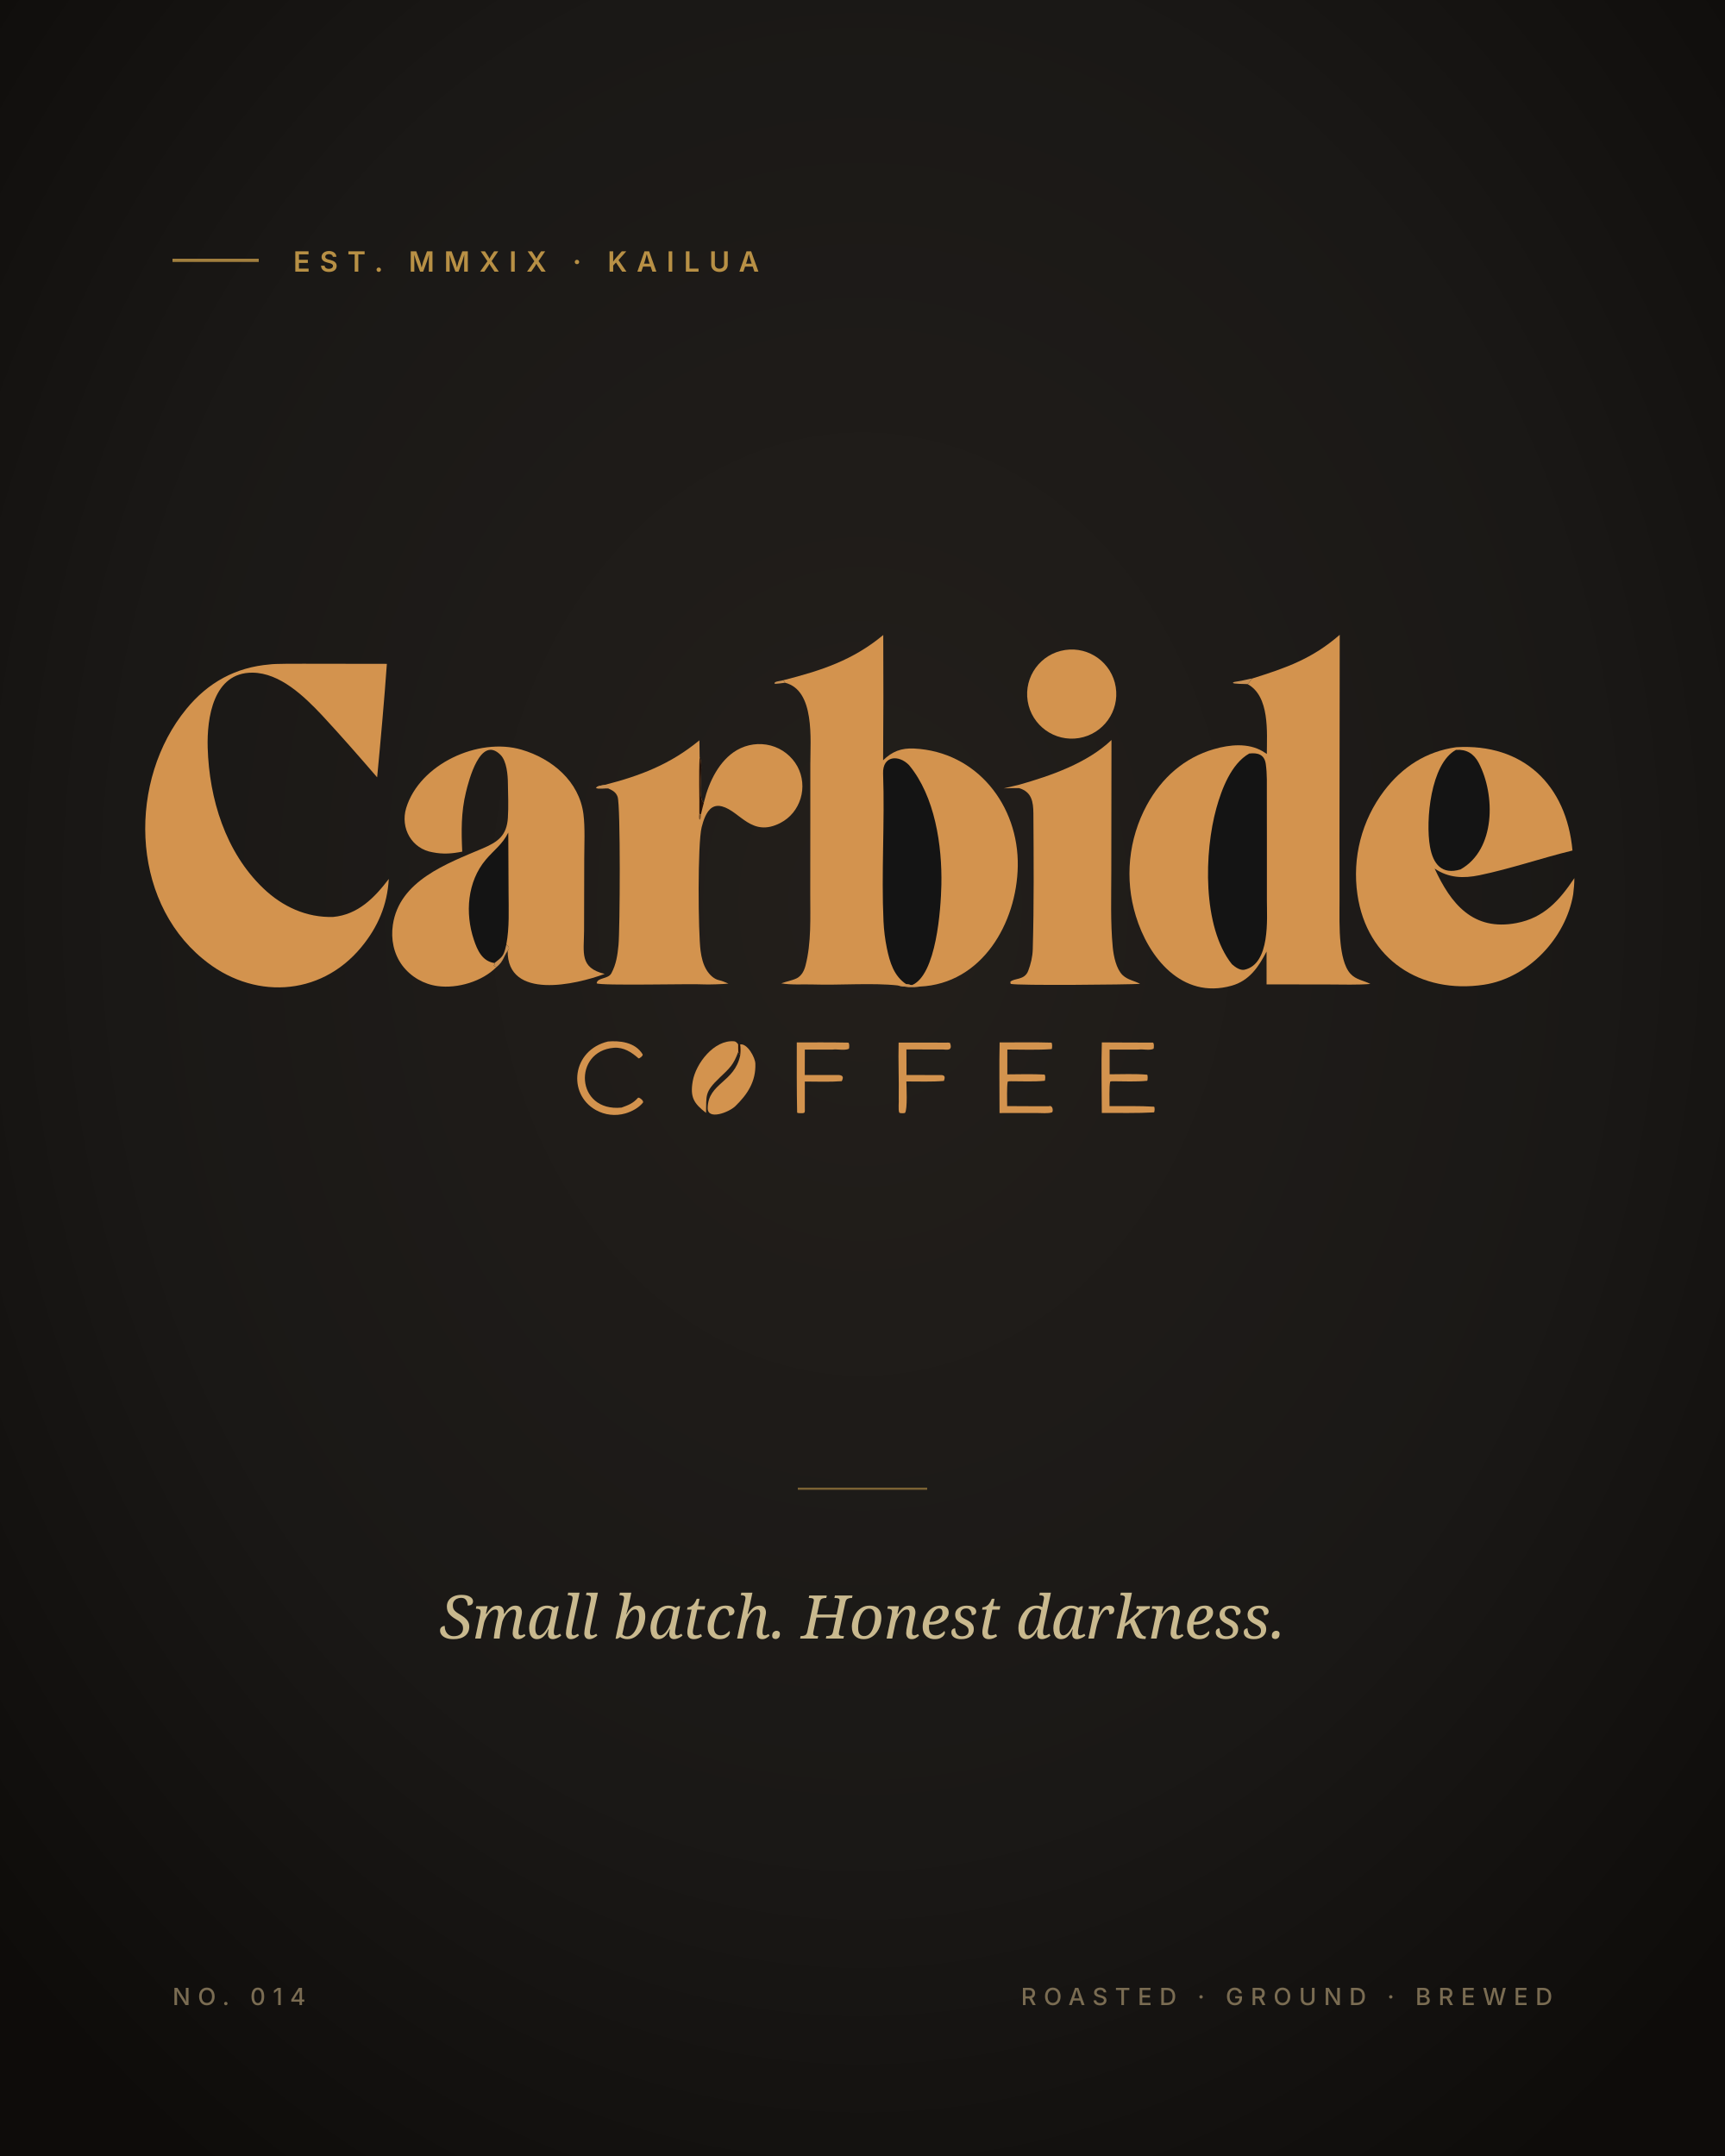
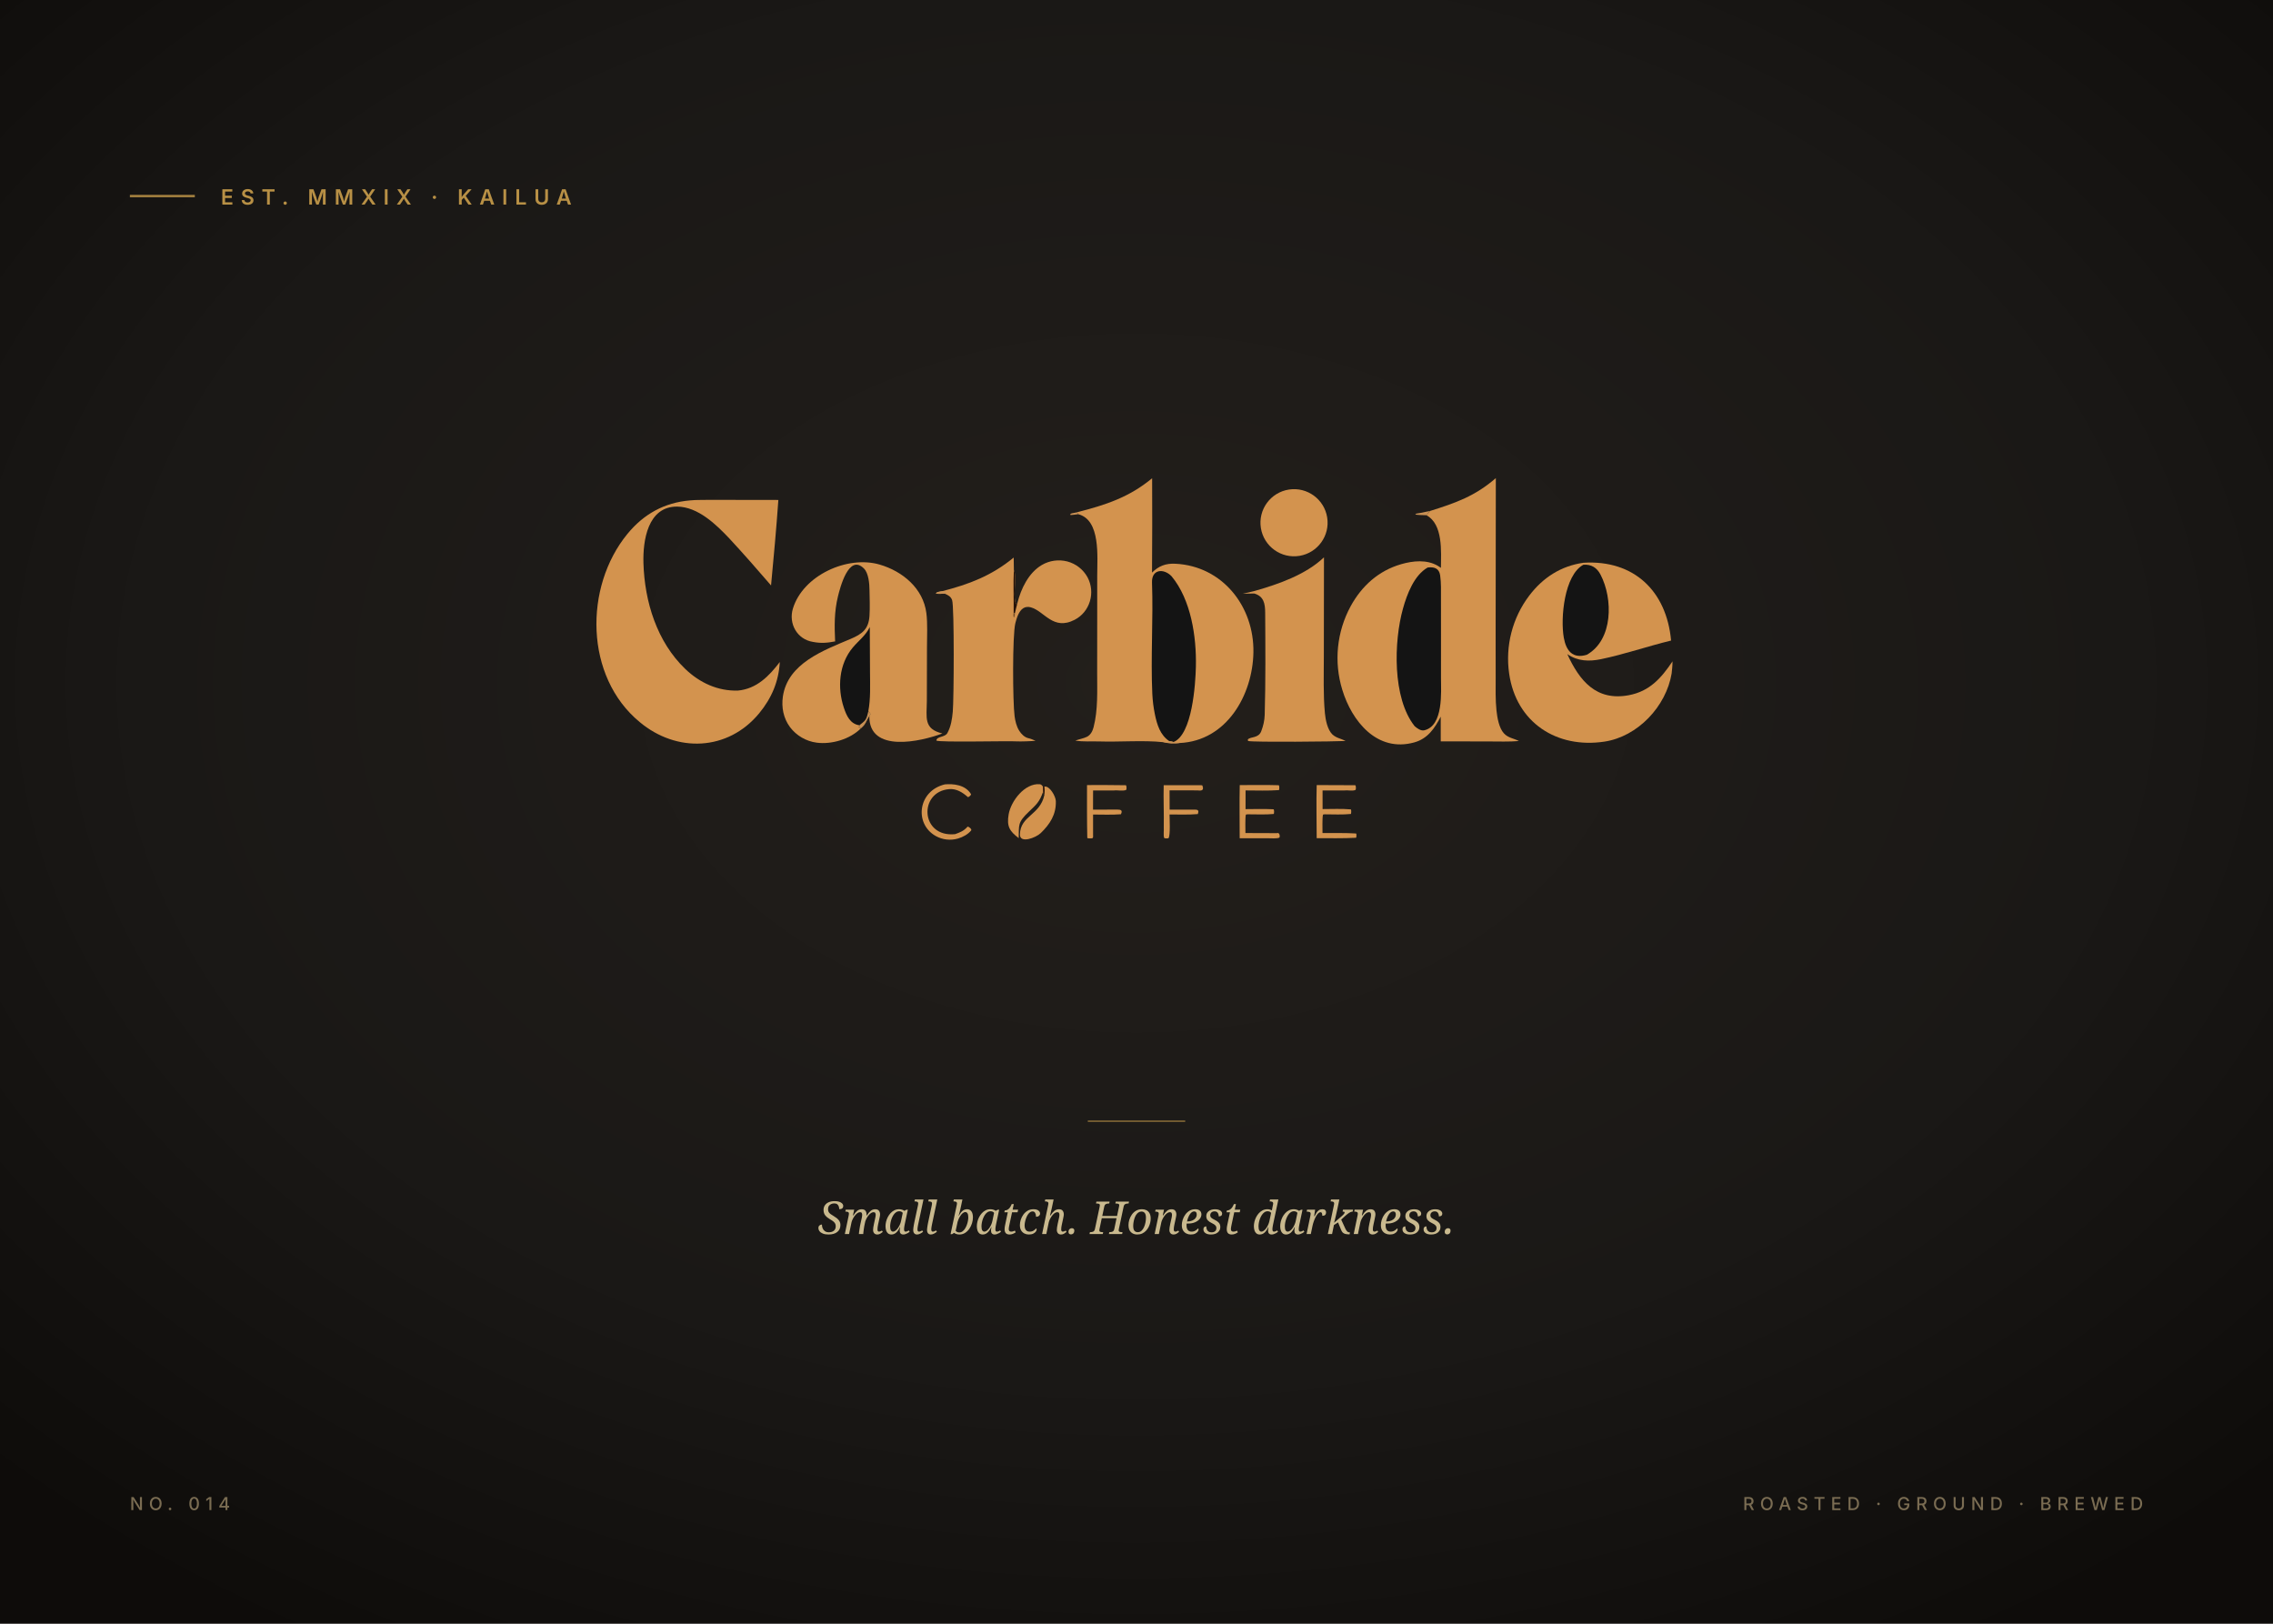
- <svg xmlns="http://www.w3.org/2000/svg" viewBox="0 0 800 1000" preserveAspectRatio="xMidYMid slice" role="img" aria-label="Carbide Coffee — concept brand vignette with official wordmark">
+ <svg xmlns="http://www.w3.org/2000/svg" viewBox="-300 0 1400 1000" preserveAspectRatio="xMidYMid meet" role="img" aria-label="Carbide Coffee — concept brand vignette with official wordmark">
  <defs>
    <radialGradient id="cb-vignette" cx="50%" cy="42%" r="70%">
      <stop offset="0%" stop-color="#231F1B" />
      <stop offset="62%" stop-color="#1A1816" />
      <stop offset="100%" stop-color="#0E0C0A" />
    </radialGradient>
  </defs>
-   <rect width="800" height="1000" fill="url(#cb-vignette)" />
-   <g transform="translate(80,120)">
+   <rect x="-300" width="1400" height="1000" fill="url(#cb-vignette)" />
+   <g transform="translate(-220,120)">
    <rect width="40" height="1.5" fill="#B89045" opacity="0.85" />
    <text x="56" y="6" font-family="'Inter','Helvetica Neue',Arial,sans-serif" font-size="13" letter-spacing="4.4" fill="#B89045" font-weight="600">EST. MMXIX · KAILUA</text>
  </g>
  <g transform="translate(-43.2,-36.3) scale(0.432)">
    <path d="M 1444.43 812.477 C 1480.9 801.018 1508.57 791.41 1538.24 765.605 L 1537.98 986.188 L 1538.03 1050.01 C 1538.02 1065.21 1537.56 1082.03 1539.18 1096.98 C 1540.27 1107.14 1542.73 1121.81 1549.75 1129.48 C 1555.92 1136.2 1563.79 1136.54 1571.14 1140.45 C 1557.84 1141.6 1541.29 1141.06 1527.6 1141.03 L 1459.71 1140.91 L 1459.69 1105.65 C 1451.09 1122.35 1441.07 1137.08 1422.1 1142.37 C 1368.62 1157.3 1332.74 1111.64 1319.34 1067.41 C 1307.13 1027.73 1311.41 984.794 1331.23 948.305 C 1347.1 919.247 1371.11 897.615 1403.28 888.329 C 1420.18 883.45 1439.78 881.427 1455.61 890.693 C 1457.11 891.583 1458.56 892.537 1459.98 893.552 C 1460.1 870.218 1463.24 831.431 1439.31 818.556 C 1440.9 817.572 1441.88 814.834 1444.43 812.477 z" fill="rgb(211,147,78)" />
    <path d="M 1441.1 893.064 C 1450.14 891.977 1457.41 894.013 1458.86 904.286 C 1460.41 915.28 1459.99 926.47 1460.01 937.559 L 1460.06 988.561 L 1460.05 1050.94 C 1460.03 1069.66 1463.96 1118.88 1436.08 1125.17 C 1431.3 1126.24 1425.98 1122.32 1422.48 1119.25 C 1390.54 1079.04 1392.77 998.505 1405.86 951.595 C 1411.54 931.228 1421.76 903.996 1441.1 893.064 z" fill="rgb(20,20,20)" />
    <path d="M 941.065 814.31 C 981.381 804.036 1015.49 793.078 1048.21 765.793 C 1048.45 810.631 1048.4 855.47 1048.06 900.308 C 1057.79 890.821 1067.52 887 1081.45 887.702 C 1148.74 891.089 1193.75 948.804 1192.62 1014.02 C 1191.57 1074.95 1154.36 1140.32 1087.33 1143.28 C 1079.75 1144.24 1071.03 1143.83 1063.58 1142.04 C 1036.57 1139.1 1001.04 1141.95 973.192 1141.03 C 961.784 1140.65 950.092 1141.72 938.68 1139.82 C 944.315 1137.72 950.345 1136.83 955.479 1134.3 C 960.709 1131.49 963.32 1126.17 964.736 1120.72 C 971.141 1096.03 969.811 1069.19 969.836 1043.82 L 969.899 967.78 L 969.916 904.483 C 969.914 877.989 975.041 825.275 942.844 817.061 L 941.065 814.31 z" fill="rgb(211,147,78)" />
    <path d="M 1072.88 1140.73 C 1059.57 1131.92 1055.17 1117.04 1052.07 1102.02 C 1050.15 1092.57 1048.95 1082.98 1048.48 1073.35 C 1046.05 1021.23 1049.93 966.927 1048.04 914.566 C 1047.34 895.164 1064.88 894.082 1075.9 905.509 C 1103.76 939.068 1111.51 991.824 1110.6 1034.19 C 1110.05 1059.63 1105.33 1131.31 1078.75 1141.82 C 1076.17 1141.14 1075.5 1140.86 1072.88 1140.73 z" fill="rgb(20,20,20)" />
    <path d="M 1072.88 1140.73 C 1075.5 1140.86 1076.17 1141.14 1078.75 1141.82 C 1081.42 1142.88 1084.37 1142.91 1087.33 1143.28 C 1079.75 1144.24 1071.03 1143.83 1063.58 1142.04 C 1067.24 1141.74 1069.85 1142.49 1072.88 1140.73 z" fill="rgb(200,144,84)" />
    <path d="M 1663.22 886.291 C 1735.21 881.912 1781.68 926.708 1788.12 997.196 C 1755.28 1005.16 1721.47 1016.86 1688.21 1023.73 C 1670.98 1027.28 1655.09 1026.77 1640.14 1016.57 C 1657.49 1054.39 1681.38 1083.96 1728.01 1075.08 C 1757.6 1069.45 1774.13 1050.72 1790.14 1026.84 C 1790.14 1033.18 1789.58 1037.93 1788.89 1044.22 C 1781.06 1090.99 1740.74 1134.06 1693.18 1141.27 C 1625.07 1151.6 1567.29 1114.08 1557.25 1044.41 C 1551.51 1004.96 1561.84 964.852 1585.92 933.077 C 1605.45 907.401 1631.12 890.818 1663.22 886.291 z" fill="rgb(211,147,78)" />
    <path d="M 1663.02 889.163 C 1674.24 888.309 1682.22 893.093 1687.5 903.186 C 1705.51 937.605 1705.65 996.328 1667.88 1017.5 C 1647.84 1023.55 1638.46 1011.72 1635.14 993.073 C 1630.2 965.3 1635.81 903.91 1663.02 889.163 z" fill="rgb(20,20,20)" />
    <path d="M 596.233 998.394 C 585.108 1000.6 575.748 1001.34 564.542 999.106 C 542.027 995.516 529.518 973.077 536.057 951.572 C 550.413 904.359 613.618 875.413 659.741 888.885 C 692.692 898.51 721.809 922.91 726.335 958.066 C 728.206 972.6 727.227 991.594 727.201 1006.36 L 727.021 1083.41 C 726.876 1107.01 721.948 1123.08 749.135 1129.68 C 718.812 1141.09 644.324 1158.33 645.006 1104.74 C 640.383 1111.38 640.633 1115.92 632.973 1122.34 C 617.743 1137.79 591.166 1145.63 569.878 1142.76 C 554.773 1140.75 541.1 1132.78 531.901 1120.63 C 522.533 1108 519.502 1092.3 521.75 1077.03 C 528.698 1029.58 579.729 1011.24 618.225 994.91 C 634.598 987.967 644.025 981.094 645.228 962.046 C 646.006 949.725 645.465 937.654 645.252 925.303 C 645.206 916.327 643.986 901.177 637.351 894.524 C 615.63 872.741 603.187 922.438 600.278 934.26 C 594.865 956.255 595.241 976.884 596.233 998.394 z" fill="rgb(211,147,78)" />
    <path d="M 630.817 1118.01 C 617.679 1116.07 612.502 1104.38 608.706 1093 C 599.165 1064.59 601.617 1030.68 621.454 1007.11 C 630.17 996.754 639.432 990.582 645.657 977.942 L 645.969 1042.25 C 646.039 1060.5 646.972 1080.34 643.535 1098.12 C 645.879 1100.19 647.909 1101.95 645.006 1104.74 C 640.383 1111.38 640.633 1115.92 632.973 1122.34 C 632.801 1122.25 629.727 1120.86 629.658 1120.51 C 631.104 1119.59 631.648 1119.54 630.817 1118.01 z" fill="rgb(20,20,20)" />
    <path d="M 643.535 1098.12 C 645.879 1100.19 647.909 1101.95 645.006 1104.74 C 640.383 1111.38 640.633 1115.92 632.973 1122.34 C 632.801 1122.25 629.727 1120.86 629.658 1120.51 C 631.104 1119.59 631.648 1119.54 630.817 1118.01 C 638.58 1111.75 640.66 1111.12 643.139 1099.83 L 643.535 1098.12 z" fill="rgb(200,144,84)" />
    <path d="M 389.517 797.402 C 394.823 796.518 418.986 796.686 425.719 796.646 L 515.309 796.778 C 512.514 836.403 508.641 879.108 504.879 918.63 C 485.696 896.336 465.795 873.641 445.734 851.999 C 426.74 831.869 400.682 806.45 370.98 806.244 C 328.919 805.953 322.001 854.95 322.955 886.82 C 324.599 941.735 342.123 998.959 382.591 1037.71 C 403.229 1057.47 428.981 1069.37 457.652 1068.52 C 484.309 1066.03 502.017 1047.99 517.384 1027.73 C 515.763 1055.79 505.698 1079.34 487.978 1100.85 C 443.457 1154.89 370.256 1157.5 317.587 1113.39 C 239.218 1048.81 237.919 921.015 300.109 845.155 C 323.455 816.678 352.991 800.456 389.517 797.402 z" fill="rgb(211,147,78)" />
    <path d="M 850.838 878.892 C 850.875 884.874 850.961 890.856 851.095 896.837 C 856.16 906.355 847.747 940.55 855.603 945.971 C 855.751 945.28 855.909 944.591 856.078 943.905 C 861.119 923.441 872.116 900.516 890.982 889.469 C 901.992 883.044 915.102 881.25 927.434 884.482 C 939.682 887.762 950.052 895.916 956.128 907.045 C 961.755 917.602 962.94 929.967 959.42 941.401 C 955.947 952.732 948.362 962.111 937.813 967.571 C 906.802 983.622 894.601 954.993 875.045 949.797 C 871.386 948.824 867.627 949.062 864.389 951.141 C 858.146 955.149 855.005 965.276 853.249 972.213 C 848.807 989.76 849.46 1085.31 852.109 1104.98 C 853.075 1112.16 854.813 1119.55 858.699 1125.75 C 861.63 1130.43 866.286 1135.19 871.834 1136.41 C 875.408 1137.19 878.657 1138.68 882.017 1140.09 C 877.062 1140.69 859.781 1141.25 855.643 1140.94 C 843.779 1140.05 744.061 1142.63 740.536 1139.74 C 741.272 1133.39 752.825 1135.45 756.268 1129.1 C 761.513 1119.42 762.924 1109.57 763.97 1098.8 C 765.589 1082.12 766.285 948.938 763.036 939.576 C 761.227 934.362 757.403 932.55 752.732 930.43 C 750.411 930.269 740.454 931.206 740.04 929.978 C 740.872 927.801 746.273 927.313 748.567 926.893 C 787.505 916.918 819.428 904.751 850.838 878.892 z" fill="rgb(211,147,78)" />
    <path d="M 851.095 896.837 C 856.16 906.355 847.747 940.55 855.603 945.971 C 854.507 950.241 853.539 953.59 852.601 958.02 C 852.12 958.259 851.988 958.41 851.541 958.397 C 851.094 958.064 851.11 957.887 850.776 957.253 C 851.018 938.636 850.07 914.778 851.095 896.837 z" fill="rgb(38,18,8)" />
    <path d="M 752.732 930.43 C 750.411 930.269 740.454 931.206 740.04 929.978 C 740.872 927.801 746.273 927.313 748.567 926.893 C 749.47 927.007 754.923 927.311 755.433 927.692 C 755.666 928.682 753.41 929.892 752.732 930.43 z" fill="rgb(200,144,84)" />
    <path d="M 850.776 957.253 C 851.11 957.887 851.094 958.064 851.541 958.397 C 851.988 958.41 852.12 958.259 852.601 958.02 C 852.499 959.023 852.428 963.732 851.279 964.092 C 849.794 963.584 850.501 958.408 850.776 957.253 z" fill="rgb(118,78,40)" />
    <path d="M 1194.16 926.543 C 1228.23 916.869 1267.27 903.306 1293.22 878.552 L 1293.03 1019.48 C 1293.02 1046.13 1292.04 1074.52 1294.58 1101.07 C 1295.5 1110.6 1298.28 1124.21 1305.16 1130.98 C 1311.1 1136.42 1317.08 1136.64 1323.96 1140.39 C 1311.74 1141.18 1192.37 1142.37 1185 1140.38 L 1184.58 1138.27 C 1188.55 1133.82 1199.86 1136.88 1203.83 1126.34 C 1206.66 1118.83 1208.47 1111.34 1208.71 1103.24 C 1210.09 1054.76 1209.69 1006.04 1209.39 957.54 C 1209.31 944.546 1207.46 934.215 1193.98 930.179 C 1188.82 930.051 1182.68 930.347 1177.45 930.479 L 1194.16 926.543 z" fill="rgb(211,147,78)" />
    <path d="M 1243.44 781.909 C 1269.41 778.021 1293.67 795.788 1297.79 821.722 C 1301.92 847.657 1284.37 872.07 1258.48 876.431 C 1232.24 880.849 1207.44 863.026 1203.26 836.755 C 1199.09 810.484 1217.14 785.847 1243.44 781.909 z" fill="rgb(211,147,78)" />
    <path d="M 894.621 1205.37 C 902.278 1204.06 910.712 1219.36 910.91 1226 C 911.569 1245.21 902.415 1259.07 889.371 1271.69 C 882.434 1278.4 859.391 1287.14 859.724 1273.52 C 860.382 1246.62 888.451 1246.46 894.66 1217.14 L 892.59 1213.19 C 892.463 1210.43 892.401 1208.07 892.448 1205.32 L 894.621 1205.37 z" fill="rgb(211,147,78)" />
    <path d="M 892.448 1205.32 L 894.621 1205.37 C 895.134 1209.88 895.101 1212.62 894.66 1217.14 L 892.59 1213.19 C 892.463 1210.43 892.401 1208.07 892.448 1205.32 z" fill="rgb(38,18,8)" />
    <path d="M 857.965 1278.9 C 844.98 1268.84 840.676 1262.22 843.651 1244.99 C 846.963 1225.81 866.647 1200.22 888.045 1202.03 C 890.072 1202.2 891.384 1203.82 892.448 1205.32 C 892.401 1208.07 892.463 1210.43 892.59 1213.19 C 887.542 1227.33 883.236 1230.96 872.552 1241.11 C 855.937 1256.88 858.565 1260.27 857.965 1278.9 z" fill="rgb(211,147,78)" />
    <path d="M 1173.13 1203.24 C 1191.58 1203.35 1210.17 1202.85 1228.57 1203.45 C 1229.93 1203.5 1229.66 1210.35 1228.92 1210.41 C 1213.76 1211.55 1196.83 1210.91 1181.42 1210.87 L 1181.4 1237.54 C 1194.51 1237.41 1208.05 1237.09 1221.07 1237.72 C 1222.61 1237.79 1222.21 1244.35 1221.49 1244.43 C 1210.31 1245.57 1197.14 1244.92 1185.75 1244.92 C 1184.78 1244.92 1181.93 1244.82 1181.77 1245.6 C 1180.75 1250.48 1181.24 1267.15 1181.24 1271.6 C 1196.12 1271.56 1211.11 1271.89 1225.97 1271.76 C 1230.55 1270.03 1230.79 1277.7 1229.41 1278.26 C 1225.59 1279.8 1217.49 1279 1212.83 1279.02 C 1199.6 1279.07 1186.3 1279.01 1173.04 1279.06 C 1173.1 1254.3 1172.55 1227.8 1173.13 1203.24 z" fill="rgb(211,147,78)" />
    <path d="M 1282.85 1203.21 C 1301.1 1203.42 1319.36 1203.29 1337.58 1203.43 C 1339.17 1203.44 1338.9 1209.82 1338.24 1210.13 C 1334.07 1212.12 1326.89 1210.22 1322.23 1210.91 C 1311.91 1211.02 1301.54 1210.88 1291.21 1210.92 L 1291.24 1237.45 C 1304.12 1237.43 1318.79 1236.76 1331.46 1237.89 C 1332.47 1238.55 1332.11 1244.36 1331.48 1244.43 C 1320.67 1245.62 1305.58 1244.99 1294.75 1244.93 C 1293.98 1244.95 1291.95 1244.92 1291.78 1245.58 C 1290.66 1249.93 1291.13 1267.42 1291.13 1271.63 C 1306.85 1271.71 1323.3 1271.29 1338.85 1272.24 C 1339.91 1272.31 1339.66 1278.31 1338.76 1278.36 C 1320.56 1279.36 1301.26 1278.9 1282.83 1278.95 C 1282.8 1254.74 1282.13 1227.14 1282.85 1203.21 z" fill="rgb(211,147,78)" />
    <path d="M 752.673 1202.25 C 764.442 1201.24 781.743 1202.53 789.918 1216.06 C 790.693 1217.34 786.279 1221.02 785.423 1220.28 C 778.157 1213.88 769.505 1208.15 758.996 1209 C 714.979 1212.53 717.656 1278.18 767.27 1273.2 C 774.744 1270.44 779.386 1268.87 784.928 1262.68 C 785.851 1261.64 791.76 1265.98 790.163 1267.95 C 785.624 1273.54 778.205 1277.48 771.385 1279.46 C 760.724 1282.56 749.264 1281.24 739.588 1275.8 C 708.756 1258.41 714.156 1211.45 752.673 1202.25 z" fill="rgb(211,147,78)" />
    <path d="M 955.375 1203.21 C 973.737 1203.24 992.207 1203.05 1010.54 1203.46 C 1012.11 1203.49 1011.81 1209.84 1011.23 1210.1 C 1006.66 1212.22 998.831 1210.21 993.709 1210.93 C 983.85 1211.05 973.894 1210.92 964.021 1210.92 L 963.95 1238.21 L 999.25 1238.2 C 1008.58 1238.05 1003.2 1244.87 1003.75 1244.83 C 991.146 1245.83 976.901 1245.26 964.008 1245.23 C 964.039 1254.82 964.024 1264.57 964.008 1274 C 964.002 1277.45 964.634 1279.04 961.53 1279.2 C 961.213 1279.21 955.775 1279.54 955.752 1278.44 C 955.218 1253.53 955.362 1228.23 955.375 1203.21 z" fill="rgb(211,147,78)" />
    <path d="M 1064.7 1203.4 L 1115.51 1203.45 C 1116.04 1203.45 1119.67 1203.21 1119.95 1204 C 1123.17 1213.01 1115.48 1210.82 1112.5 1210.82 L 1073.07 1210.76 L 1073.17 1238.22 C 1085.53 1238.17 1097.89 1238.19 1110.25 1238.29 C 1116.9 1238.27 1112.91 1244.62 1113.37 1244.58 C 1100.41 1245.7 1086.25 1245.1 1073.04 1245.14 C 1073.05 1248.8 1074.47 1275.8 1071.51 1278.94 C 1071.2 1279.27 1065.84 1279.67 1065.36 1278.5 C 1064.06 1275.36 1065.18 1266.96 1064.82 1263.13 C 1065.17 1243.28 1064.2 1223.19 1064.7 1203.4 z" fill="rgb(211,147,78)" />
    <path d="M 1439.31 818.556 C 1436.82 818.266 1423.63 818.549 1423.5 817.109 C 1424.11 816.495 1424.68 816.225 1425.56 816.109 C 1430.16 815.467 1434.73 814.594 1439.24 813.492 C 1441.45 812.953 1442.21 812.798 1444.43 812.477 C 1441.88 814.834 1440.9 817.572 1439.31 818.556 z" fill="rgb(200,144,84)" />
    <path d="M 942.844 817.061 C 940.759 817.175 932.457 818.754 931.424 817.94 C 930.978 815.769 936.611 815.33 938.009 815.009 L 939.281 814.729 L 941.065 814.31 L 942.844 817.061 z" fill="rgb(200,144,84)" />
  </g>
  <rect x="370" y="690" width="60" height="1" fill="#B89045" opacity="0.6" />
  <text x="400" y="760" text-anchor="middle" font-family="'Playfair Display',Georgia,serif" font-style="italic" font-size="28" fill="#C9B98E">Small batch. Honest darkness.</text>
  <g font-family="'Inter','Helvetica Neue',Arial,sans-serif" font-size="11" letter-spacing="3.4" fill="#7A6C52" font-weight="500">
-     <text x="80" y="930">NO. 014</text>
-     <text x="720" y="930" text-anchor="end">ROASTED · GROUND · BREWED</text>
+     <text x="-220" y="930">NO. 014</text>
+     <text x="1020" y="930" text-anchor="end">ROASTED · GROUND · BREWED</text>
  </g>
</svg>
